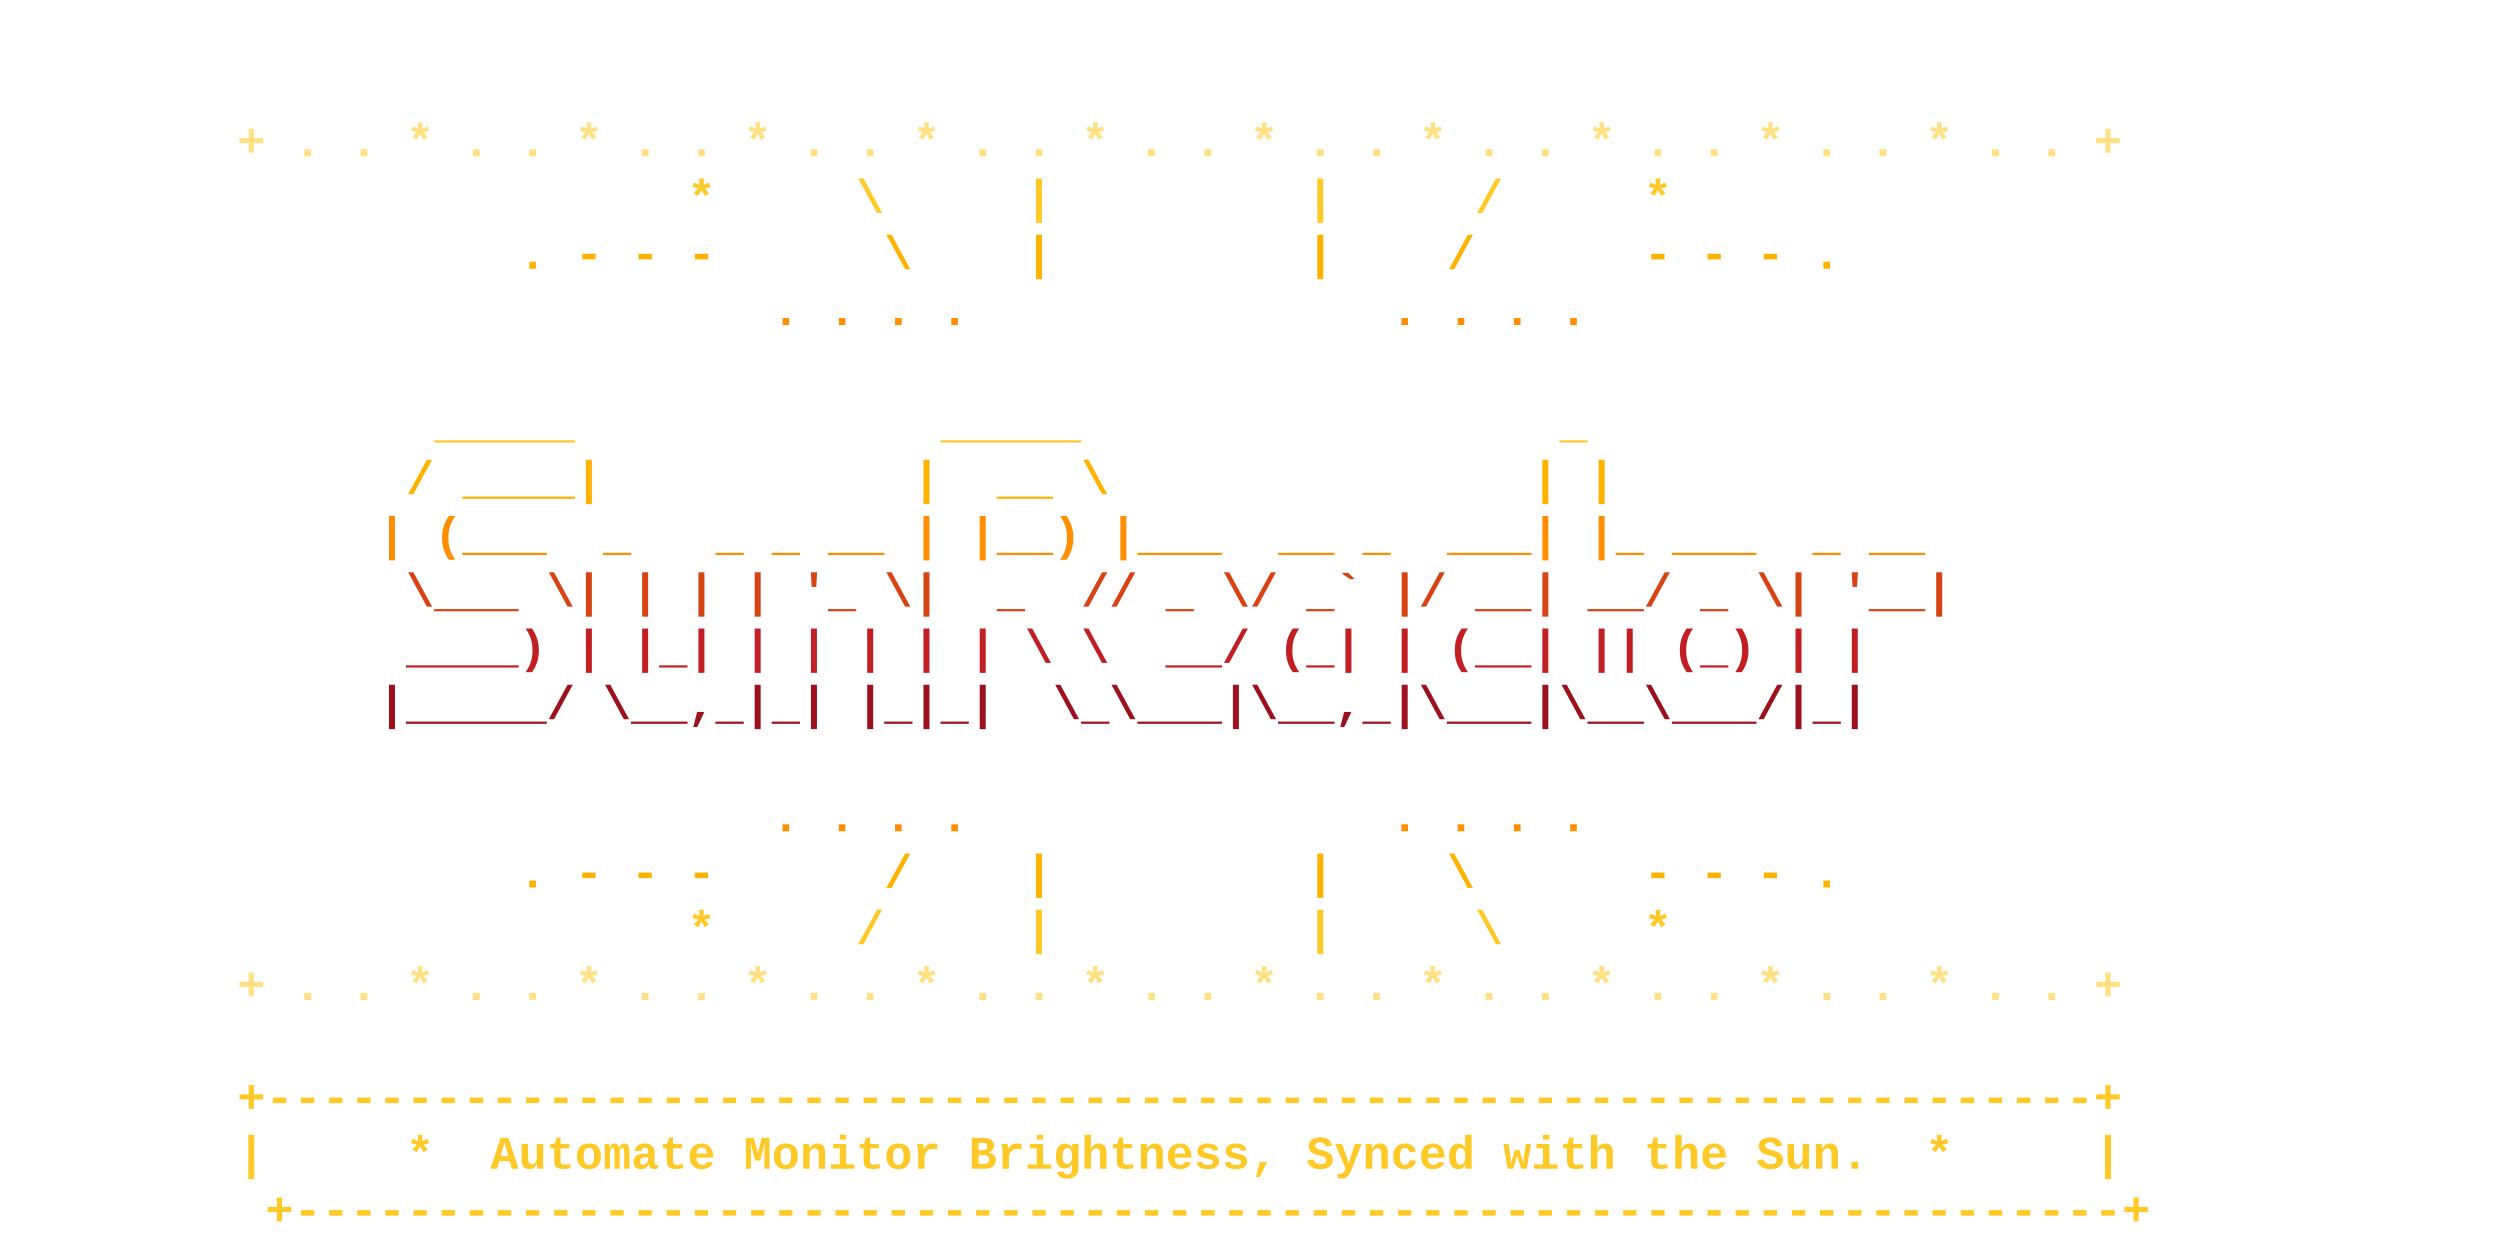
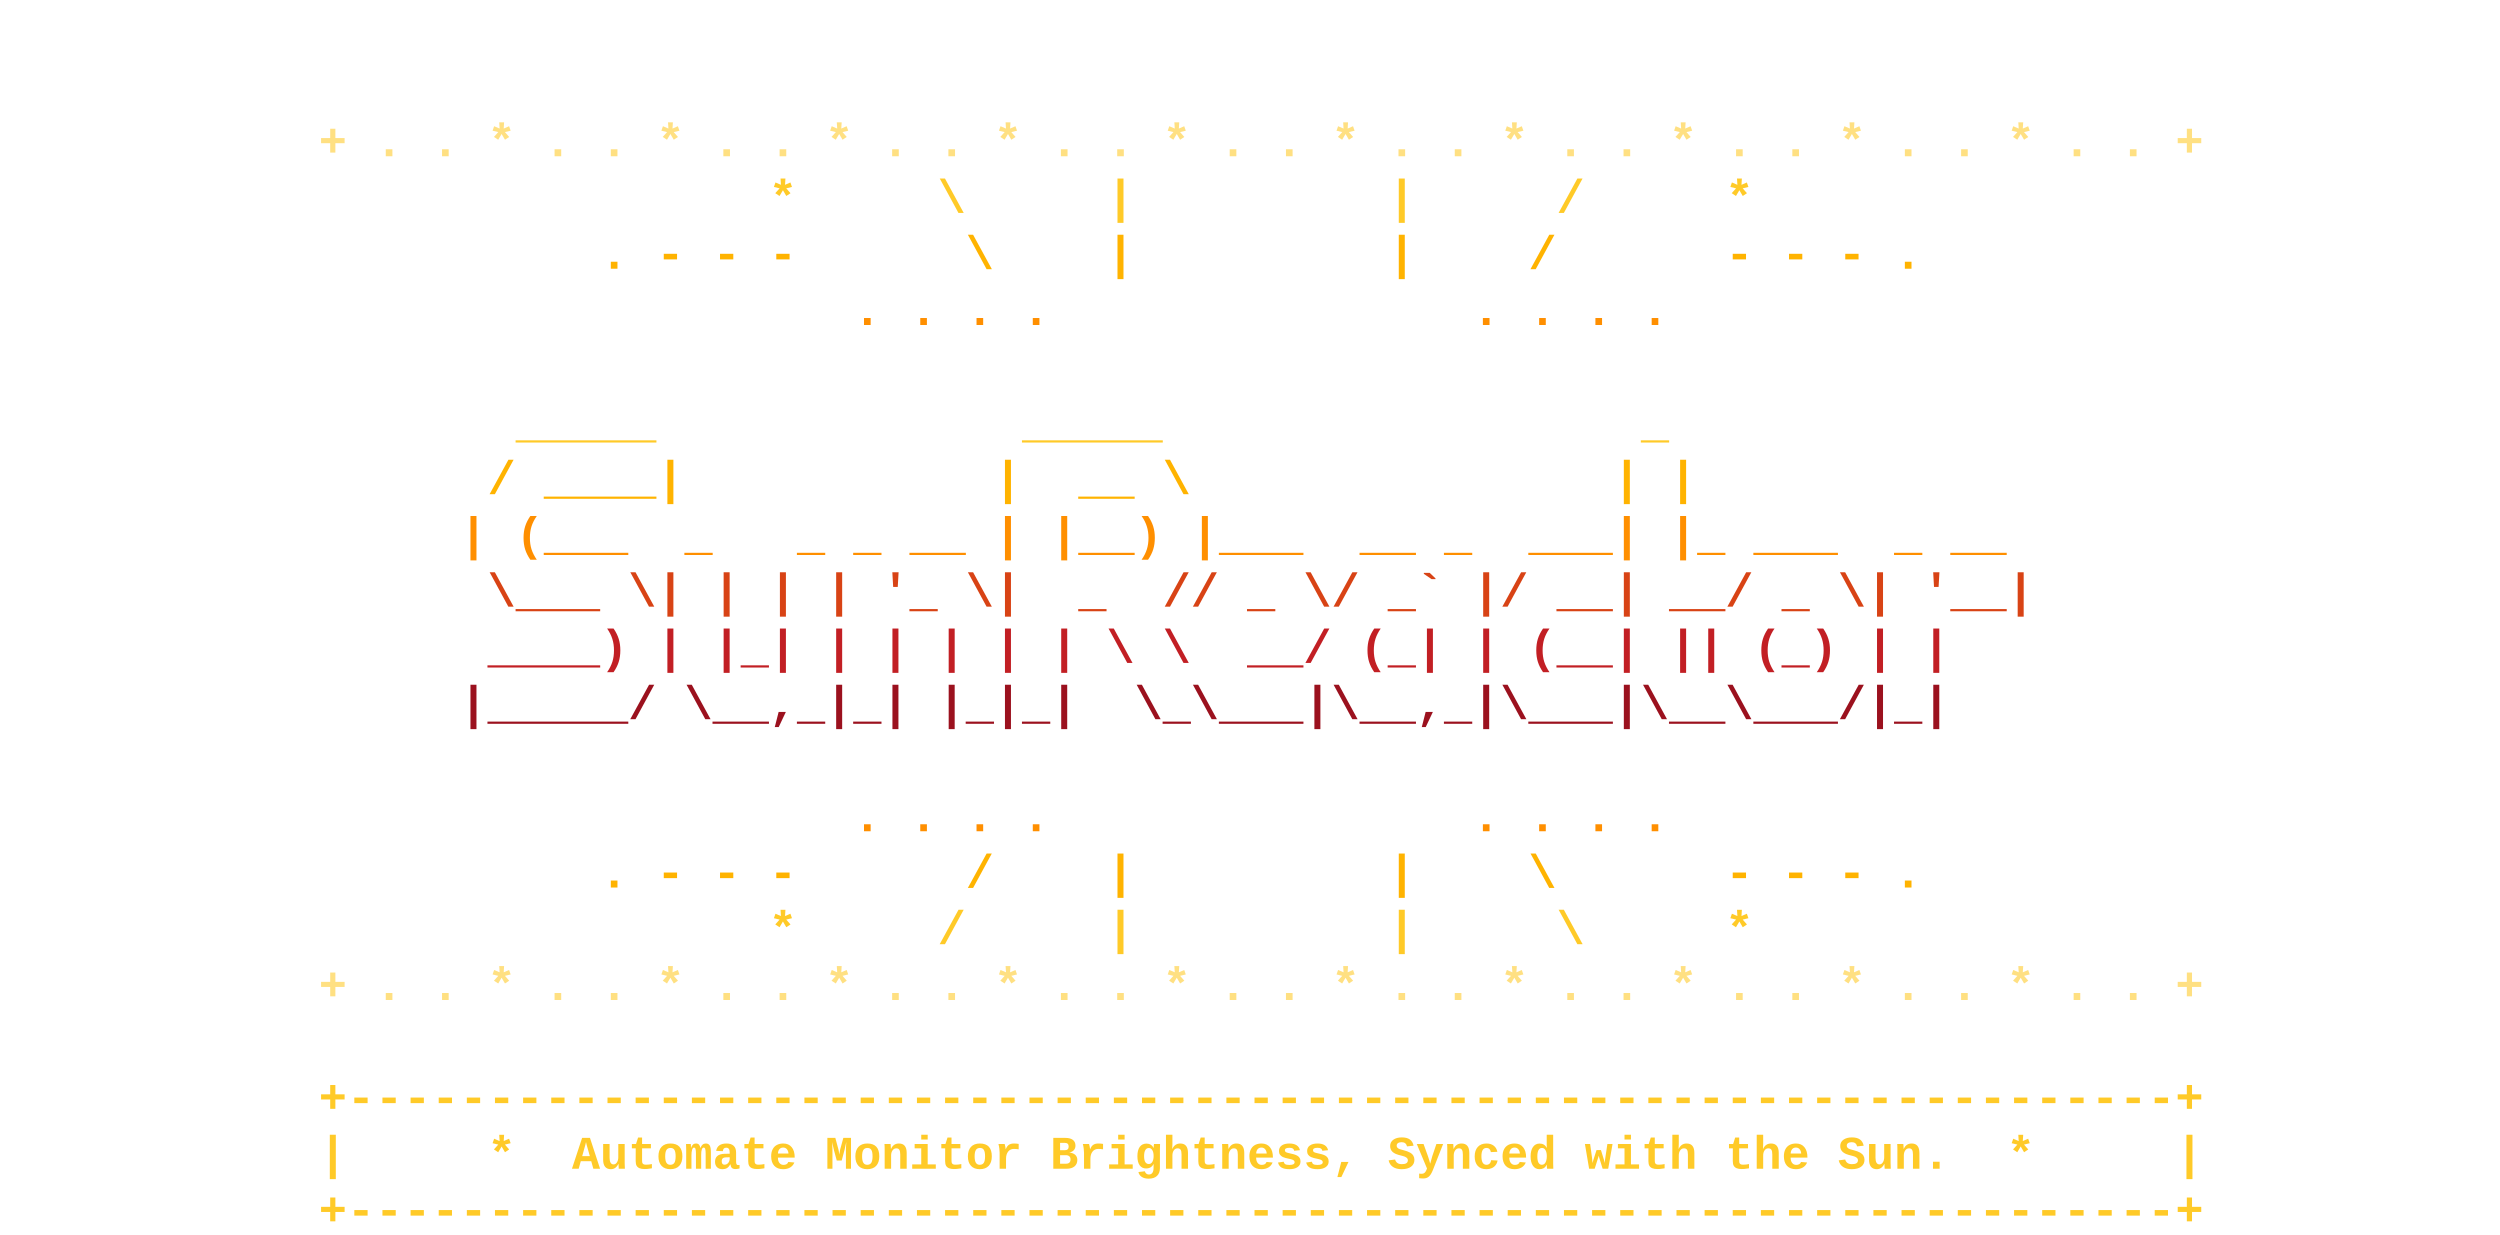
<svg xmlns="http://www.w3.org/2000/svg" viewBox="0 0 800 395" width="100%" height="395">
  <rect width="100%" height="100%" fill="transparent" />
-   <text x="50%" y="32" text-anchor="middle" font-family="'JetBrains Mono', 'Fira Code', 'Cascadia Code', 'Ubuntu Mono', 'Courier New', Courier, ui-monospace, SFMono-Regular, Consolas, monospace" font-size="15" font-weight="bold" xml:space="preserve">
-     <tspan x="50%" dy="1.2em" fill="#FFE082">   + . . * . . * . . * . . * . . * . . * . . * . . * . . * . . * . . +   </tspan>
-     <tspan x="50%" dy="1.2em" fill="#FFCA28">                   *     \     |         |     /     *                   </tspan>
-     <tspan x="50%" dy="1.2em" fill="#FFB300">             . - - -      \    |         |    /      - - - .             </tspan>
-     <tspan x="50%" dy="1.2em" fill="#FF8F00">                      . . . .               . . . .                      </tspan>
-     <tspan x="50%" dy="1.2em" fill="transparent">                                                                                                                                      </tspan>
-     <tspan x="50%" dy="1.2em" fill="#FFCA28">          _____             _____                 _                      </tspan>
-     <tspan x="50%" dy="1.2em" fill="#FFB300">         / ____|           |  __ \               | |                     </tspan>
-     <tspan x="50%" dy="1.2em" fill="#FF8F00">        | (___  _   _ _ __ | |__) |___  __ _  ___| |_ ___  _ __          </tspan>
-     <tspan x="50%" dy="1.2em" fill="#D84315">         \___ \| | | | '_ \|  _  // _ \/ _` |/ __| __/ _ \| '__|         </tspan>
-     <tspan x="50%" dy="1.2em" fill="#C21F24">         ____) | |_| | | | | | \ \  __/ (_| | (__| || (_) | |            </tspan>
-     <tspan x="50%" dy="1.2em" fill="#9B111E">        |_____/ \__,_|_| |_|_|  \_\___|\__,_|\___|\__\___/|_|            </tspan>
-     <tspan x="50%" dy="1.2em" fill="transparent">                                                                                                                                      </tspan>
-     <tspan x="50%" dy="1.2em" fill="#FF8F00">                      . . . .               . . . .                      </tspan>
-     <tspan x="50%" dy="1.2em" fill="#FFB300">             . - - -      /    |         |    \      - - - .             </tspan>
-     <tspan x="50%" dy="1.2em" fill="#FFCA28">                   *     /     |         |     \     *                   </tspan>
-     <tspan x="50%" dy="1.2em" fill="#FFE082">   + . . * . . * . . * . . * . . * . . * . . * . . * . . * . . * . . +   </tspan>
-     <tspan x="50%" dy="1.2em" fill="transparent">                                                                                                                                      </tspan>
-     <tspan x="50%" dy="1.2em" fill="#FFCA28">   +-----------------------------------------------------------------+   </tspan>
-     <tspan x="50%" dy="1.2em" fill="#FFCA28">   |     *  Automate Monitor Brightness, Synced with the Sun.  *     |   </tspan>
-     <tspan x="50%" dy="1.2em" fill="#FFCA28">   +-----------------------------------------------------------------+   </tspan>
+   <text x="75" y="32" text-anchor="start" font-family="'JetBrains Mono', 'Fira Code', 'Cascadia Code', 'Ubuntu Mono', 'Courier New', Courier, ui-monospace, SFMono-Regular, Consolas, monospace" font-size="15" font-weight="bold" xml:space="preserve">
+     <tspan x="75" dy="1.2em" fill="#FFE082">   + . . * . . * . . * . . * . . * . . * . . * . . * . . * . . * . . +   </tspan>
+     <tspan x="75" dy="1.2em" fill="#FFCA28">                   *     \     |         |     /     *                   </tspan>
+     <tspan x="75" dy="1.2em" fill="#FFB300">             . - - -      \    |         |    /      - - - .             </tspan>
+     <tspan x="75" dy="1.2em" fill="#FF8F00">                      . . . .               . . . .                      </tspan>
+     <tspan x="75" dy="1.2em" fill="transparent">                                                                         </tspan>
+     <tspan x="75" dy="1.2em" fill="#FFCA28">          _____             _____                 _                      </tspan>
+     <tspan x="75" dy="1.2em" fill="#FFB300">         / ____|           |  __ \               | |                     </tspan>
+     <tspan x="75" dy="1.2em" fill="#FF8F00">        | (___  _   _ _ __ | |__) |___  __ _  ___| |_ ___  _ __          </tspan>
+     <tspan x="75" dy="1.2em" fill="#D84315">         \___ \| | | | '_ \|  _  // _ \/ _` |/ __| __/ _ \| '__|         </tspan>
+     <tspan x="75" dy="1.2em" fill="#C21F24">         ____) | |_| | | | | | \ \  __/ (_| | (__| || (_) | |            </tspan>
+     <tspan x="75" dy="1.2em" fill="#9B111E">        |_____/ \__,_|_| |_|_|  \_\___|\__,_|\___|\__\___/|_|            </tspan>
+     <tspan x="75" dy="1.2em" fill="transparent">                                                                         </tspan>
+     <tspan x="75" dy="1.2em" fill="#FF8F00">                      . . . .               . . . .                      </tspan>
+     <tspan x="75" dy="1.2em" fill="#FFB300">             . - - -      /    |         |    \      - - - .             </tspan>
+     <tspan x="75" dy="1.2em" fill="#FFCA28">                   *     /     |         |     \     *                   </tspan>
+     <tspan x="75" dy="1.2em" fill="#FFE082">   + . . * . . * . . * . . * . . * . . * . . * . . * . . * . . * . . +   </tspan>
+     <tspan x="75" dy="1.2em" fill="transparent">                                                                         </tspan>
+     <tspan x="75" dy="1.2em" fill="#FFCA28">   +-----------------------------------------------------------------+   </tspan>
+     <tspan x="75" dy="1.2em" fill="#FFCA28">   |     *  Automate Monitor Brightness, Synced with the Sun.  *     |   </tspan>
+     <tspan x="75" dy="1.2em" fill="#FFCA28">   +-----------------------------------------------------------------+   </tspan>
  </text>
</svg>
